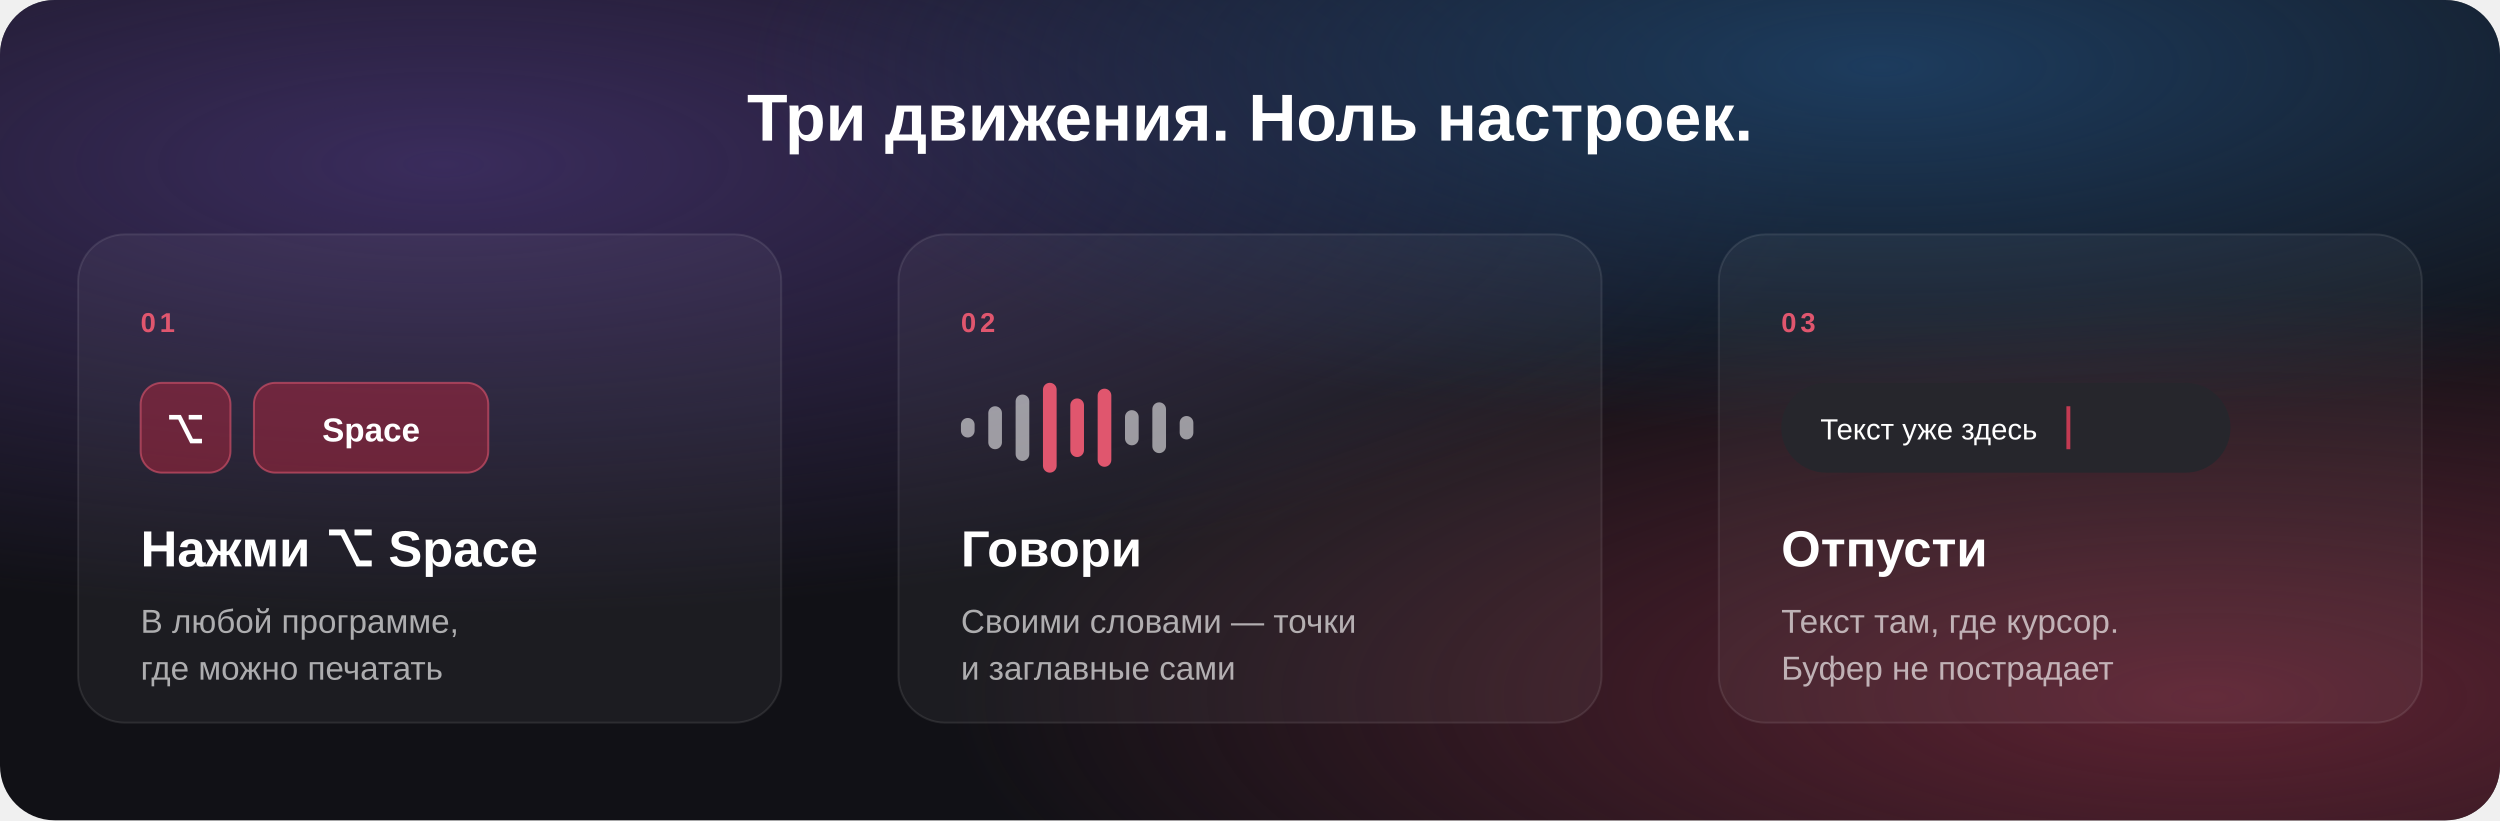
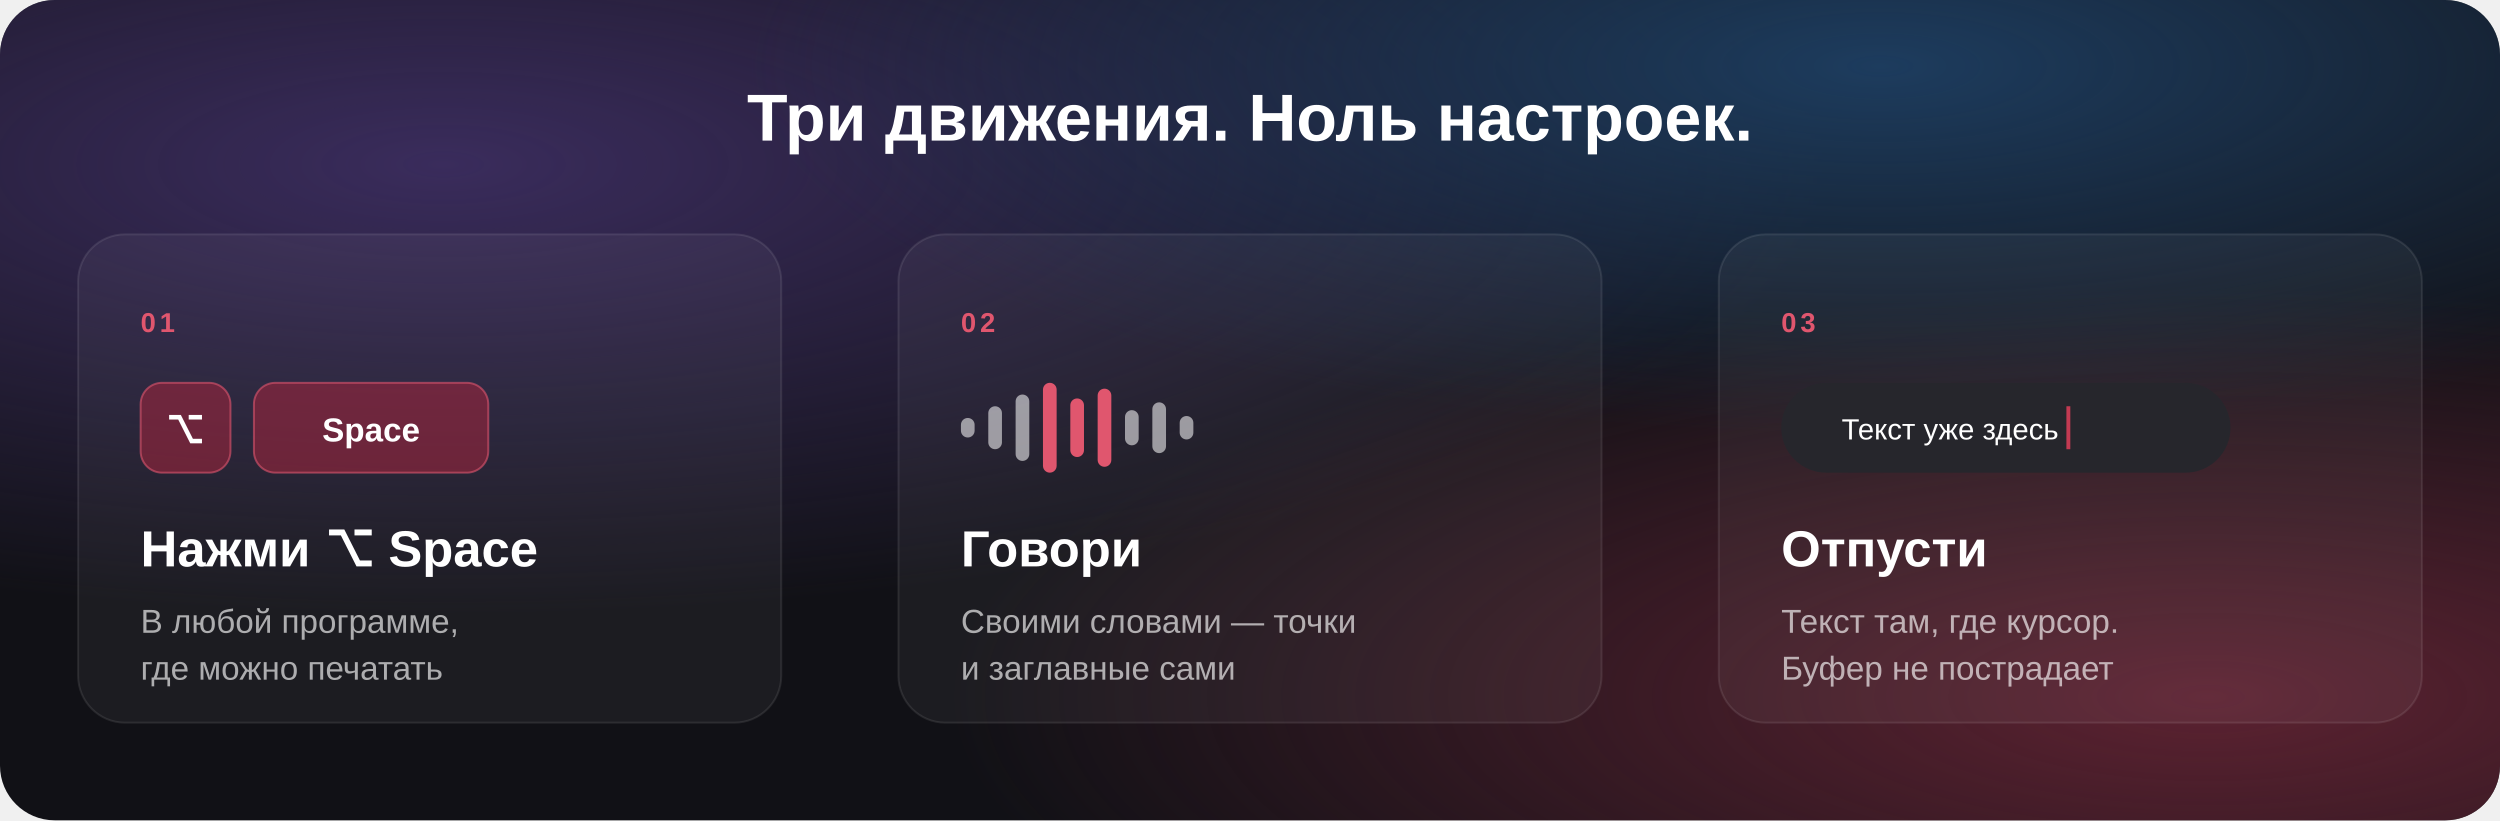
<svg xmlns="http://www.w3.org/2000/svg" viewBox="0 0 1280 420" width="1280" height="420" font-family="-apple-system, BlinkMacSystemFont, 'SF Pro Display', 'Segoe UI', 'Helvetica Neue', Arial, sans-serif">
  <defs>
    <radialGradient id="g1" cx="18%" cy="20%" r="55%">
      <stop offset="0" stop-color="#3a2c5c" />
      <stop offset="1" stop-color="#3a2c5c" stop-opacity="0" />
    </radialGradient>
    <radialGradient id="g2" cx="88%" cy="85%" r="50%">
      <stop offset="0" stop-color="#5c2231" />
      <stop offset="1" stop-color="#5c2231" stop-opacity="0" />
    </radialGradient>
    <radialGradient id="g3" cx="75%" cy="8%" r="45%">
      <stop offset="0" stop-color="#1d3c5e" />
      <stop offset="1" stop-color="#1d3c5e" stop-opacity="0" />
    </radialGradient>
    <linearGradient id="liq" x1="0" y1="0" x2="0" y2="1">
      <stop offset="0" stop-color="#A3263C" />
      <stop offset="1" stop-color="#5B1426" />
    </linearGradient>
    <linearGradient id="cherry" x1="0" y1="0" x2="0" y2="1">
      <stop offset="0" stop-color="#ff8a9c" />
      <stop offset=".5" stop-color="#e0566e" />
      <stop offset="1" stop-color="#a3263c" />
    </linearGradient>
  </defs>
  <rect width="1280" height="420" rx="28" fill="#111116" />
  <rect width="1280" height="420" rx="28" fill="url(#g1)" />
  <rect width="1280" height="420" rx="28" fill="url(#g2)" />
  <rect width="1280" height="420" rx="28" fill="url(#g3)" />
  <text x="640" y="72" text-anchor="middle" font-size="34" font-weight="800" fill="#fff">Три движения. Ноль настроек.</text>
  <rect x="40" y="120" width="360" height="250" rx="24" fill="rgba(255,255,255,.05)" stroke="rgba(255,255,255,.09)" />
  <text x="72" y="170" font-size="14" font-weight="800" letter-spacing="2" fill="#e0566e">01</text>
  <rect x="72" y="196" width="46" height="46" rx="11" fill="rgba(163,38,60,.55)" stroke="rgba(224,86,110,.6)" />
  <text x="95" y="227" text-anchor="middle" font-size="20" font-weight="700" fill="#fff">⌥</text>
  <rect x="130" y="196" width="120" height="46" rx="11" fill="rgba(163,38,60,.55)" stroke="rgba(224,86,110,.6)" />
  <text x="190" y="226" text-anchor="middle" font-size="17" font-weight="700" fill="#fff">Space</text>
  <text x="72" y="290" font-size="26" font-weight="700" fill="#fff">Нажми ⌥ Space</text>
  <text x="72" y="324" font-size="17" fill="rgba(255,255,255,.64)">В любой программе,</text>
  <text x="72" y="348" font-size="17" fill="rgba(255,255,255,.64)">где можно печатать</text>
  <rect x="460" y="120" width="360" height="250" rx="24" fill="rgba(255,255,255,.05)" stroke="rgba(255,255,255,.09)" />
  <text x="492" y="170" font-size="14" font-weight="800" letter-spacing="2" fill="#e0566e">02</text>
  <rect x="492" y="214.0" width="7" height="10" rx="3.5" fill="rgba(255,255,255,.55)" />
  <rect x="506" y="208.0" width="7" height="22" rx="3.5" fill="rgba(255,255,255,.55)" />
  <rect x="520" y="202.0" width="7" height="34" rx="3.5" fill="rgba(255,255,255,.55)" />
  <rect x="534" y="196.0" width="7" height="46" rx="3.5" fill="#e0566e" />
  <rect x="548" y="204.0" width="7" height="30" rx="3.5" fill="#e0566e" />
  <rect x="562" y="199.0" width="7" height="40" rx="3.5" fill="#e0566e" />
  <rect x="576" y="210.0" width="7" height="18" rx="3.5" fill="rgba(255,255,255,.55)" />
  <rect x="590" y="206.0" width="7" height="26" rx="3.5" fill="rgba(255,255,255,.55)" />
  <rect x="604" y="213.0" width="7" height="12" rx="3.5" fill="rgba(255,255,255,.55)" />
  <text x="492" y="290" font-size="26" font-weight="700" fill="#fff">Говори</text>
  <text x="492" y="324" font-size="17" fill="rgba(255,255,255,.64)">Своими словами — точки</text>
  <text x="492" y="348" font-size="17" fill="rgba(255,255,255,.64)">и заглавные сами</text>
  <rect x="880" y="120" width="360" height="250" rx="24" fill="rgba(255,255,255,.05)" stroke="rgba(255,255,255,.09)" />
  <text x="912" y="170" font-size="14" font-weight="800" letter-spacing="2" fill="#e0566e">03</text>
  <rect x="912" y="196" width="230" height="46" rx="23" fill="#26262c" />
-   <text x="932" y="225" font-size="15" fill="#fff">Текст уже здесь</text>
+   <text x="1054" y="225" font-size="15" fill="#fff" text-anchor="end">Текст уже здесь</text>
  <rect x="1058" y="208" width="2" height="22" fill="#c23a52" />
  <text x="912" y="290" font-size="26" font-weight="700" fill="#fff">Отпусти</text>
  <text x="912" y="324" font-size="17" fill="rgba(255,255,255,.64)">Текст там, где курсор.</text>
  <text x="912" y="348" font-size="17" fill="rgba(255,255,255,.64)">Буфер не пострадает</text>
</svg>
